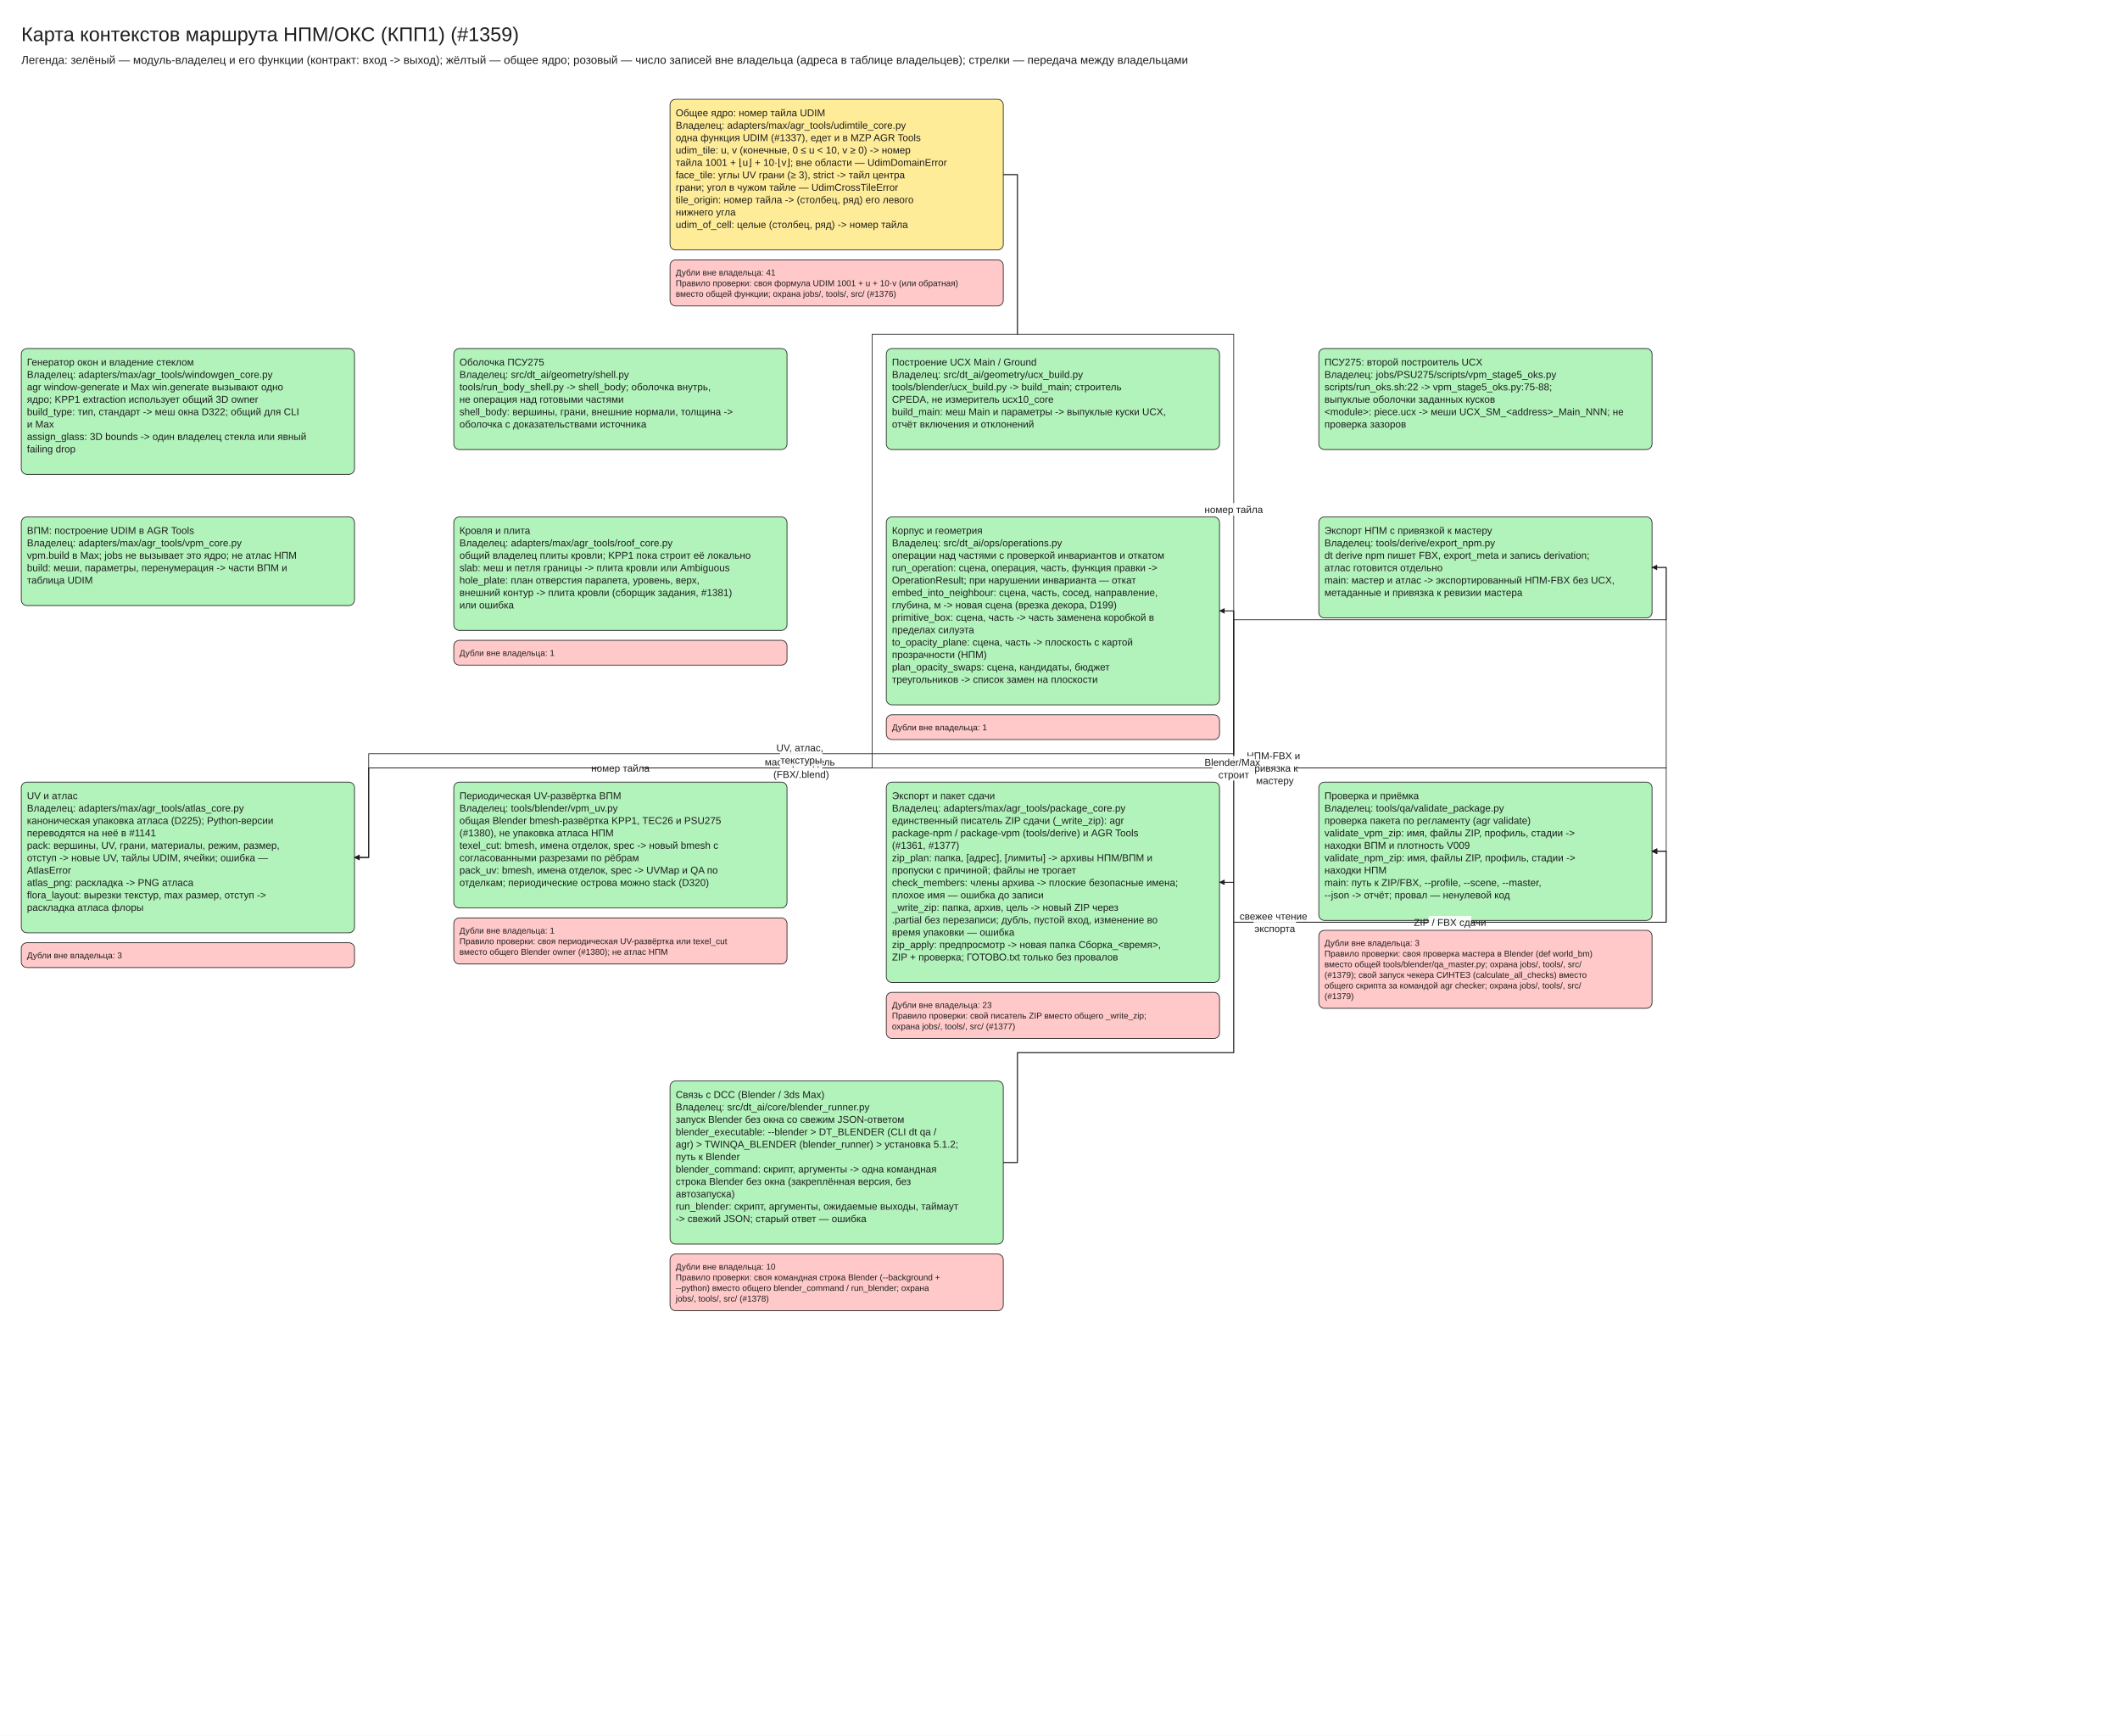
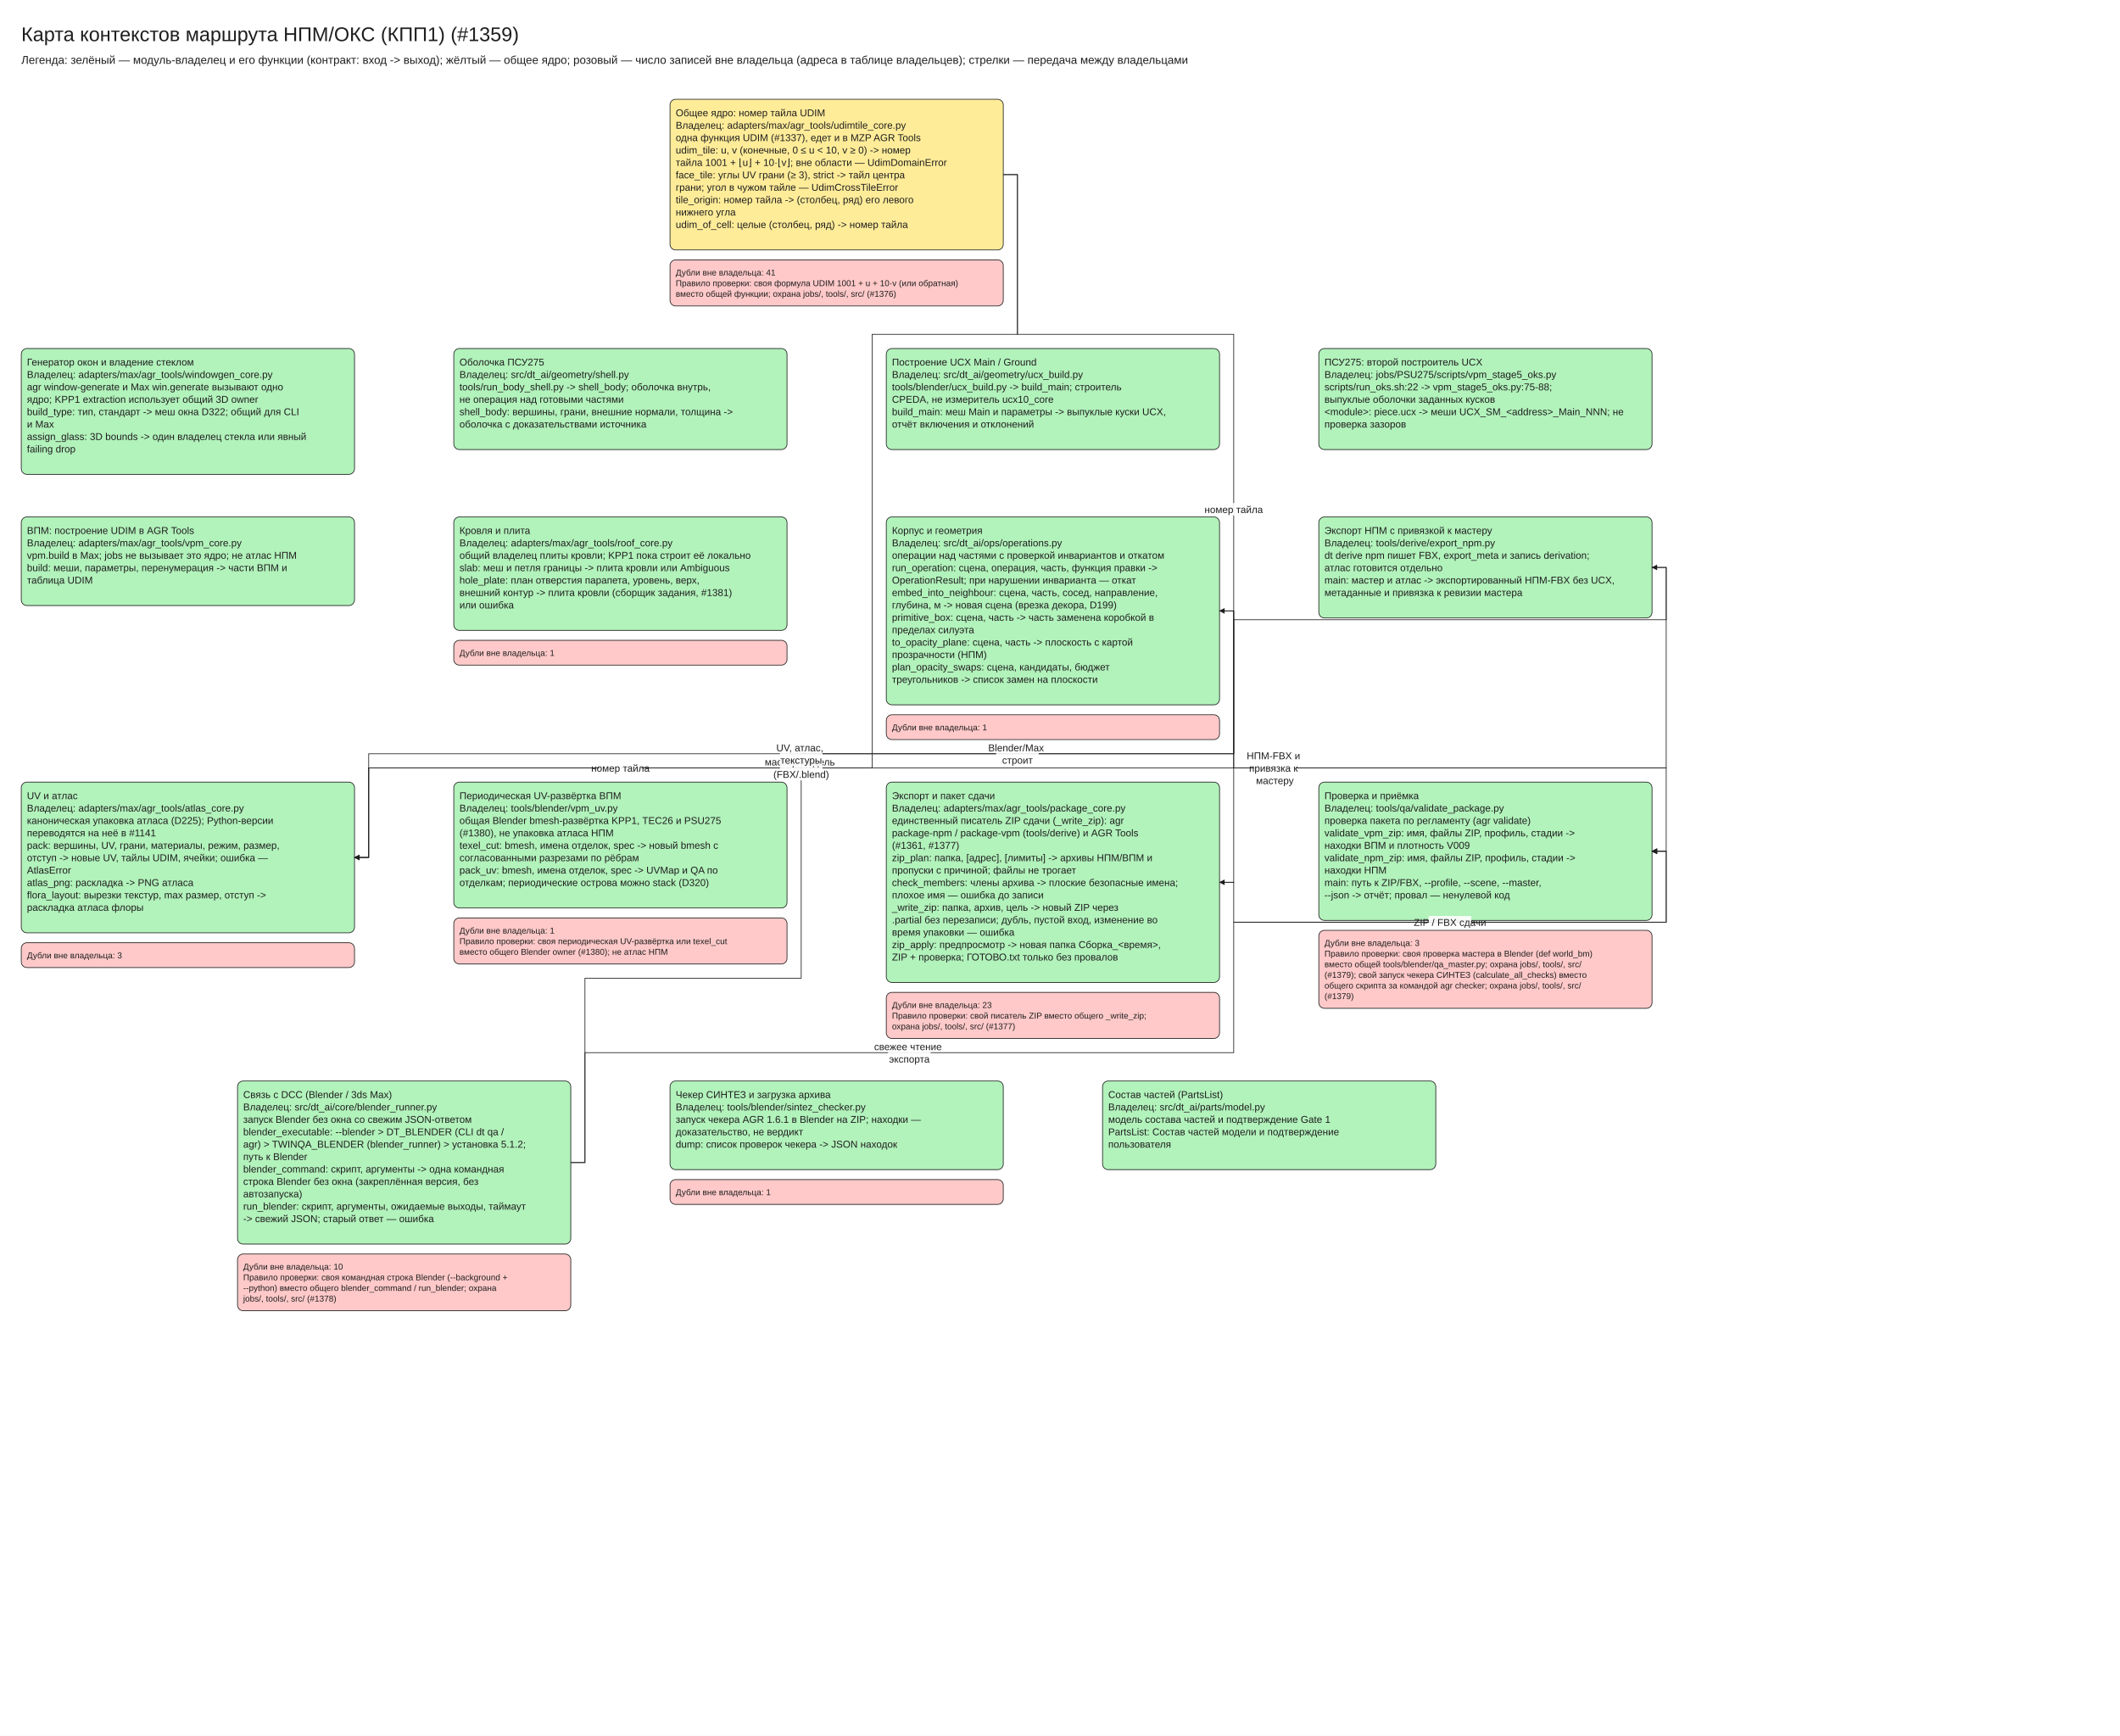
<svg xmlns="http://www.w3.org/2000/svg" viewBox="10 -30 2990 2448" width="2990" height="2448" font-family="Segoe UI, Arial, sans-serif">
  <defs>
    <marker id="arrow" viewBox="0 0 10 10" refX="9" refY="5" markerWidth="8" markerHeight="8" orient="auto-start-reverse">
      <path d="M0,0 L10,5 L0,10 z" fill="#1e1e1e" />
    </marker>
  </defs>
  <rect x="10" y="-30" width="2990" height="2448" fill="#ffffff" />
  <rect x="955.0" y="110" width="470" height="212.5" rx="8" fill="#ffec99" stroke="#1e1e1e" />
  <rect x="955.0" y="336.5" width="470" height="65.0" rx="8" fill="#ffc9c9" stroke="#1e1e1e" />
  <rect x="40" y="461.5" width="470" height="177.5" rx="8" fill="#b2f2bb" stroke="#1e1e1e" />
  <rect x="650" y="461.5" width="470" height="142.5" rx="8" fill="#b2f2bb" stroke="#1e1e1e" />
  <rect x="1260" y="461.5" width="470" height="142.5" rx="8" fill="#b2f2bb" stroke="#1e1e1e" />
  <rect x="1870" y="461.5" width="470" height="142.5" rx="8" fill="#b2f2bb" stroke="#1e1e1e" />
  <rect x="40.0" y="699.0" width="470" height="125.0" rx="8" fill="#b2f2bb" stroke="#1e1e1e" />
  <rect x="650.0" y="699.0" width="470" height="160.0" rx="8" fill="#b2f2bb" stroke="#1e1e1e" />
  <rect x="650.0" y="873.0" width="470" height="35.0" rx="8" fill="#ffc9c9" stroke="#1e1e1e" />
  <rect x="1260.0" y="699.0" width="470" height="265.0" rx="8" fill="#b2f2bb" stroke="#1e1e1e" />
  <rect x="1260.0" y="978.0" width="470" height="35.0" rx="8" fill="#ffc9c9" stroke="#1e1e1e" />
  <rect x="1870.0" y="699.0" width="470" height="142.5" rx="8" fill="#b2f2bb" stroke="#1e1e1e" />
  <rect x="40.0" y="1073.0" width="470" height="212.5" rx="8" fill="#b2f2bb" stroke="#1e1e1e" />
  <rect x="40.0" y="1299.5" width="470" height="35.0" rx="8" fill="#ffc9c9" stroke="#1e1e1e" />
  <rect x="650.0" y="1073.0" width="470" height="177.5" rx="8" fill="#b2f2bb" stroke="#1e1e1e" />
  <rect x="650.0" y="1264.5" width="470" height="65.0" rx="8" fill="#ffc9c9" stroke="#1e1e1e" />
  <rect x="1260.0" y="1073.0" width="470" height="282.5" rx="8" fill="#b2f2bb" stroke="#1e1e1e" />
  <rect x="1260.0" y="1369.5" width="470" height="65.0" rx="8" fill="#ffc9c9" stroke="#1e1e1e" />
  <rect x="1870.0" y="1073.0" width="470" height="195.0" rx="8" fill="#b2f2bb" stroke="#1e1e1e" />
  <rect x="1870.0" y="1282.0" width="470" height="110.0" rx="8" fill="#ffc9c9" stroke="#1e1e1e" />
-   <rect x="955.0" y="1494.5" width="470" height="230.0" rx="8" fill="#b2f2bb" stroke="#1e1e1e" />
-   <rect x="955.0" y="1738.5" width="470" height="80.0" rx="8" fill="#ffc9c9" stroke="#1e1e1e" />
+   <rect x="345.0" y="1494.5" width="470" height="230.0" rx="8" fill="#b2f2bb" stroke="#1e1e1e" />
+   <rect x="345.0" y="1738.5" width="470" height="80.0" rx="8" fill="#ffc9c9" stroke="#1e1e1e" />
+   <rect x="955.0" y="1494.5" width="470" height="125.0" rx="8" fill="#b2f2bb" stroke="#1e1e1e" />
+   <rect x="955.0" y="1633.5" width="470" height="35.0" rx="8" fill="#ffc9c9" stroke="#1e1e1e" />
+   <rect x="1565.0" y="1494.5" width="470" height="125.0" rx="8" fill="#b2f2bb" stroke="#1e1e1e" />
  <polyline points="1730.0,831.5 1750.0,831.5 1750.0,1053.0 530.0,1053.0 530.0,1179.25 510.0,1179.25" fill="none" stroke="#1e1e1e" marker-end="url(#arrow)" />
  <polyline points="510.0,1179.25 530.0,1179.25 530.0,1033.0 1750.0,1033.0 1750.0,844.0 2360.0,844.0 2360.0,770.25 2340.0,770.25" fill="none" stroke="#1e1e1e" marker-end="url(#arrow)" />
  <polyline points="2340.0,770.25 2360.0,770.25 2360.0,1053.0 1750.0,1053.0 1750.0,1214.25 1730.0,1214.25" fill="none" stroke="#1e1e1e" marker-end="url(#arrow)" />
  <polyline points="1730.0,1214.25 1750.0,1214.25 1750.0,1270.5 2360.0,1270.5 2360.0,1170.5 2340.0,1170.5" fill="none" stroke="#1e1e1e" marker-end="url(#arrow)" />
-   <polyline points="1425.0,1609.5 1445.0,1609.5 1445.0,1454.5 1750.0,1454.5 1750.0,831.5 1730.0,831.5" fill="none" stroke="#1e1e1e" marker-end="url(#arrow)" />
-   <polyline points="1425.0,1609.5 1445.0,1609.5 1445.0,1454.5 1750.0,1454.5 1750.0,1270.5 2360.0,1270.5 2360.0,1170.5 2340.0,1170.5" fill="none" stroke="#1e1e1e" marker-end="url(#arrow)" />
+   <polyline points="815.0,1609.5 835.0,1609.5 835.0,1349.5 1140.0,1349.5 1140.0,1033.0 1750.0,1033.0 1750.0,831.5 1730.0,831.5" fill="none" stroke="#1e1e1e" marker-end="url(#arrow)" />
+   <polyline points="815.0,1609.5 835.0,1609.5 835.0,1454.5 1750.0,1454.5 1750.0,1270.5 2360.0,1270.5 2360.0,1170.5 2340.0,1170.5" fill="none" stroke="#1e1e1e" marker-end="url(#arrow)" />
  <polyline points="1425.0,216.25 1445.0,216.25 1445.0,441.5 1240.0,441.5 1240.0,1053.0 530.0,1053.0 530.0,1179.25 510.0,1179.25" fill="none" stroke="#1e1e1e" marker-end="url(#arrow)" />
  <polyline points="1425.0,216.25 1445.0,216.25 1445.0,441.5 1750.0,441.5 1750.0,1053.0 2360.0,1053.0 2360.0,1170.5 2340.0,1170.5" fill="none" stroke="#1e1e1e" marker-end="url(#arrow)" />
  <text x="40" y="0" font-size="28" text-anchor="start" fill="#1e1e1e">
    <tspan x="40" dy="28">Карта контекстов маршрута НПМ/ОКС (КПП1) (#1359)</tspan>
  </text>
  <text x="40" y="44" font-size="16" text-anchor="start" fill="#1e1e1e">
    <tspan x="40" dy="16">Легенда: зелёный — модуль-владелец и его функции (контракт: вход -&gt; выход); жёлтый — общее ядро; розовый — число записей вне владельца (адреса в таблице владельцев); стрелки — передача между владельцами</tspan>
  </text>
  <text x="963.0" y="120.0" font-size="14" text-anchor="start" fill="#1e1e1e">
    <tspan x="963.0" dy="14">Общее ядро: номер тайла UDIM</tspan>
    <tspan x="963.0" dy="17.5">Владелец: adapters/max/agr_tools/udimtile_core.py</tspan>
    <tspan x="963.0" dy="17.5">одна функция UDIM (#1337), едет и в MZP AGR Tools</tspan>
    <tspan x="963.0" dy="17.5" />
    <tspan x="963.0" dy="17.5">udim_tile: u, v (конечные, 0 ≤ u &lt; 10, v ≥ 0) -&gt; номер</tspan>
    <tspan x="963.0" dy="17.5">тайла 1001 + ⌊u⌋ + 10·⌊v⌋; вне области — UdimDomainError</tspan>
    <tspan x="963.0" dy="17.5">face_tile: углы UV грани (≥ 3), strict -&gt; тайл центра</tspan>
    <tspan x="963.0" dy="17.5">грани; угол в чужом тайле — UdimCrossTileError</tspan>
    <tspan x="963.0" dy="17.5">tile_origin: номер тайла -&gt; (столбец, ряд) его левого</tspan>
    <tspan x="963.0" dy="17.5">нижнего угла</tspan>
    <tspan x="963.0" dy="17.5">udim_of_cell: целые (столбец, ряд) -&gt; номер тайла</tspan>
  </text>
  <text x="963.0" y="346.5" font-size="12" text-anchor="start" fill="#1e1e1e">
    <tspan x="963.0" dy="12">Дубли вне владельца: 41</tspan>
    <tspan x="963.0" dy="15.0">Правило проверки: своя формула UDIM 1001 + u + 10·v (или обратная)</tspan>
    <tspan x="963.0" dy="15.0">вместо общей функции; охрана jobs/, tools/, src/ (#1376)</tspan>
  </text>
  <text x="48" y="471.5" font-size="14" text-anchor="start" fill="#1e1e1e">
    <tspan x="48" dy="14">Генератор окон и владение стеклом</tspan>
    <tspan x="48" dy="17.5">Владелец: adapters/max/agr_tools/windowgen_core.py</tspan>
    <tspan x="48" dy="17.5">agr window-generate и Max win.generate вызывают одно</tspan>
    <tspan x="48" dy="17.5">ядро; KPP1 extraction использует общий 3D owner</tspan>
    <tspan x="48" dy="17.5" />
    <tspan x="48" dy="17.5">build_type: тип, стандарт -&gt; меш окна D322; общий для CLI</tspan>
    <tspan x="48" dy="17.5">и Max</tspan>
    <tspan x="48" dy="17.5">assign_glass: 3D bounds -&gt; один владелец стекла или явный</tspan>
    <tspan x="48" dy="17.5">failing drop</tspan>
  </text>
  <text x="658" y="471.5" font-size="14" text-anchor="start" fill="#1e1e1e">
    <tspan x="658" dy="14">Оболочка ПСУ275</tspan>
    <tspan x="658" dy="17.5">Владелец: src/dt_ai/geometry/shell.py</tspan>
    <tspan x="658" dy="17.5">tools/run_body_shell.py -&gt; shell_body; оболочка внутрь,</tspan>
    <tspan x="658" dy="17.5">не операция над готовыми частями</tspan>
    <tspan x="658" dy="17.5" />
    <tspan x="658" dy="17.5">shell_body: вершины, грани, внешние нормали, толщина -&gt;</tspan>
    <tspan x="658" dy="17.5">оболочка с доказательствами источника</tspan>
  </text>
  <text x="1268" y="471.5" font-size="14" text-anchor="start" fill="#1e1e1e">
    <tspan x="1268" dy="14">Построение UCX Main / Ground</tspan>
    <tspan x="1268" dy="17.5">Владелец: src/dt_ai/geometry/ucx_build.py</tspan>
    <tspan x="1268" dy="17.5">tools/blender/ucx_build.py -&gt; build_main; строитель</tspan>
    <tspan x="1268" dy="17.5">СРЕDА, не измеритель ucx10_core</tspan>
    <tspan x="1268" dy="17.5" />
    <tspan x="1268" dy="17.5">build_main: меш Main и параметры -&gt; выпуклые куски UCX,</tspan>
    <tspan x="1268" dy="17.5">отчёт включения и отклонений</tspan>
  </text>
  <text x="1878" y="471.5" font-size="14" text-anchor="start" fill="#1e1e1e">
    <tspan x="1878" dy="14">ПСУ275: второй построитель UCX</tspan>
    <tspan x="1878" dy="17.5">Владелец: jobs/PSU275/scripts/vpm_stage5_oks.py</tspan>
    <tspan x="1878" dy="17.5">scripts/run_oks.sh:22 -&gt; vpm_stage5_oks.py:75-88;</tspan>
    <tspan x="1878" dy="17.5">выпуклые оболочки заданных кусков</tspan>
    <tspan x="1878" dy="17.5" />
    <tspan x="1878" dy="17.5">&lt;module&gt;: piece.ucx -&gt; меши UCX_SM_&lt;address&gt;_Main_NNN; не</tspan>
    <tspan x="1878" dy="17.5">проверка зазоров</tspan>
  </text>
  <text x="48.0" y="709.0" font-size="14" text-anchor="start" fill="#1e1e1e">
    <tspan x="48.0" dy="14">ВПМ: построение UDIM в AGR Tools</tspan>
    <tspan x="48.0" dy="17.5">Владелец: adapters/max/agr_tools/vpm_core.py</tspan>
    <tspan x="48.0" dy="17.5">vpm.build в Max; jobs не вызывает это ядро; не атлас НПМ</tspan>
    <tspan x="48.0" dy="17.5" />
    <tspan x="48.0" dy="17.5">build: меши, параметры, перенумерация -&gt; части ВПМ и</tspan>
    <tspan x="48.0" dy="17.5">таблица UDIM</tspan>
  </text>
  <text x="658.0" y="709.0" font-size="14" text-anchor="start" fill="#1e1e1e">
    <tspan x="658.0" dy="14">Кровля и плита</tspan>
    <tspan x="658.0" dy="17.5">Владелец: adapters/max/agr_tools/roof_core.py</tspan>
    <tspan x="658.0" dy="17.5">общий владелец плиты кровли; KPP1 пока строит её локально</tspan>
    <tspan x="658.0" dy="17.5" />
    <tspan x="658.0" dy="17.5">slab: меш и петля границы -&gt; плита кровли или Ambiguous</tspan>
    <tspan x="658.0" dy="17.5">hole_plate: план отверстия парапета, уровень, верх,</tspan>
    <tspan x="658.0" dy="17.5">внешний контур -&gt; плита кровли (сборщик задания, #1381)</tspan>
    <tspan x="658.0" dy="17.5">или ошибка</tspan>
  </text>
  <text x="658.0" y="883.0" font-size="12" text-anchor="start" fill="#1e1e1e">
    <tspan x="658.0" dy="12">Дубли вне владельца: 1</tspan>
  </text>
  <text x="1268.0" y="709.0" font-size="14" text-anchor="start" fill="#1e1e1e">
    <tspan x="1268.0" dy="14">Корпус и геометрия</tspan>
    <tspan x="1268.0" dy="17.5">Владелец: src/dt_ai/ops/operations.py</tspan>
    <tspan x="1268.0" dy="17.5">операции над частями с проверкой инвариантов и откатом</tspan>
    <tspan x="1268.0" dy="17.5" />
    <tspan x="1268.0" dy="17.5">run_operation: сцена, операция, часть, функция правки -&gt;</tspan>
    <tspan x="1268.0" dy="17.5">OperationResult; при нарушении инварианта — откат</tspan>
    <tspan x="1268.0" dy="17.5">embed_into_neighbour: сцена, часть, сосед, направление,</tspan>
    <tspan x="1268.0" dy="17.5">глубина, м -&gt; новая сцена (врезка декора, D199)</tspan>
    <tspan x="1268.0" dy="17.5">primitive_box: сцена, часть -&gt; часть заменена коробкой в</tspan>
    <tspan x="1268.0" dy="17.5">пределах силуэта</tspan>
    <tspan x="1268.0" dy="17.5">to_opacity_plane: сцена, часть -&gt; плоскость с картой</tspan>
    <tspan x="1268.0" dy="17.5">прозрачности (НПМ)</tspan>
    <tspan x="1268.0" dy="17.5">plan_opacity_swaps: сцена, кандидаты, бюджет</tspan>
    <tspan x="1268.0" dy="17.5">треугольников -&gt; список замен на плоскости</tspan>
  </text>
  <text x="1268.0" y="988.0" font-size="12" text-anchor="start" fill="#1e1e1e">
    <tspan x="1268.0" dy="12">Дубли вне владельца: 1</tspan>
  </text>
  <text x="1878.0" y="709.0" font-size="14" text-anchor="start" fill="#1e1e1e">
    <tspan x="1878.0" dy="14">Экспорт НПМ с привязкой к мастеру</tspan>
    <tspan x="1878.0" dy="17.5">Владелец: tools/derive/export_npm.py</tspan>
    <tspan x="1878.0" dy="17.5">dt derive npm пишет FBX, export_meta и запись derivation;</tspan>
    <tspan x="1878.0" dy="17.5">атлас готовится отдельно</tspan>
    <tspan x="1878.0" dy="17.5" />
    <tspan x="1878.0" dy="17.5">main: мастер и атлас -&gt; экспортированный НПМ-FBX без UCX,</tspan>
    <tspan x="1878.0" dy="17.5">метаданные и привязка к ревизии мастера</tspan>
  </text>
  <text x="48.0" y="1083.0" font-size="14" text-anchor="start" fill="#1e1e1e">
    <tspan x="48.0" dy="14">UV и атлас</tspan>
    <tspan x="48.0" dy="17.5">Владелец: adapters/max/agr_tools/atlas_core.py</tspan>
    <tspan x="48.0" dy="17.5">каноническая упаковка атласа (D225); Python-версии</tspan>
    <tspan x="48.0" dy="17.5">переводятся на неё в #1141</tspan>
    <tspan x="48.0" dy="17.5" />
    <tspan x="48.0" dy="17.5">pack: вершины, UV, грани, материалы, режим, размер,</tspan>
    <tspan x="48.0" dy="17.5">отступ -&gt; новые UV, тайлы UDIM, ячейки; ошибка —</tspan>
    <tspan x="48.0" dy="17.5">AtlasError</tspan>
    <tspan x="48.0" dy="17.5">atlas_png: раскладка -&gt; PNG атласа</tspan>
    <tspan x="48.0" dy="17.5">flora_layout: вырезки текстур, max размер, отступ -&gt;</tspan>
    <tspan x="48.0" dy="17.5">раскладка атласа флоры</tspan>
  </text>
  <text x="48.0" y="1309.5" font-size="12" text-anchor="start" fill="#1e1e1e">
    <tspan x="48.0" dy="12">Дубли вне владельца: 3</tspan>
  </text>
  <text x="658.0" y="1083.0" font-size="14" text-anchor="start" fill="#1e1e1e">
    <tspan x="658.0" dy="14">Периодическая UV-развёртка ВПМ</tspan>
    <tspan x="658.0" dy="17.5">Владелец: tools/blender/vpm_uv.py</tspan>
    <tspan x="658.0" dy="17.5">общая Blender bmesh-развёртка KPP1, TEC26 и PSU275</tspan>
    <tspan x="658.0" dy="17.5">(#1380), не упаковка атласа НПМ</tspan>
    <tspan x="658.0" dy="17.5" />
    <tspan x="658.0" dy="17.5">texel_cut: bmesh, имена отделок, spec -&gt; новый bmesh с</tspan>
    <tspan x="658.0" dy="17.5">согласованными разрезами по рёбрам</tspan>
    <tspan x="658.0" dy="17.5">pack_uv: bmesh, имена отделок, spec -&gt; UVMap и QA по</tspan>
    <tspan x="658.0" dy="17.5">отделкам; периодические острова можно stack (D320)</tspan>
  </text>
  <text x="658.0" y="1274.5" font-size="12" text-anchor="start" fill="#1e1e1e">
    <tspan x="658.0" dy="12">Дубли вне владельца: 1</tspan>
    <tspan x="658.0" dy="15.0">Правило проверки: своя периодическая UV-развёртка или texel_cut</tspan>
    <tspan x="658.0" dy="15.0">вместо общего Blender owner (#1380); не атлас НПМ</tspan>
  </text>
  <text x="1268.0" y="1083.0" font-size="14" text-anchor="start" fill="#1e1e1e">
    <tspan x="1268.0" dy="14">Экспорт и пакет сдачи</tspan>
    <tspan x="1268.0" dy="17.5">Владелец: adapters/max/agr_tools/package_core.py</tspan>
    <tspan x="1268.0" dy="17.5">единственный писатель ZIP сдачи (_write_zip): agr</tspan>
    <tspan x="1268.0" dy="17.5">package-npm / package-vpm (tools/derive) и AGR Tools</tspan>
    <tspan x="1268.0" dy="17.5">(#1361, #1377)</tspan>
    <tspan x="1268.0" dy="17.5" />
    <tspan x="1268.0" dy="17.5">zip_plan: папка, [адрес], [лимиты] -&gt; архивы НПМ/ВПМ и</tspan>
    <tspan x="1268.0" dy="17.5">пропуски с причиной; файлы не трогает</tspan>
    <tspan x="1268.0" dy="17.5">check_members: члены архива -&gt; плоские безопасные имена;</tspan>
    <tspan x="1268.0" dy="17.5">плохое имя — ошибка до записи</tspan>
    <tspan x="1268.0" dy="17.5">_write_zip: папка, архив, цель -&gt; новый ZIP через</tspan>
    <tspan x="1268.0" dy="17.5">.partial без перезаписи; дубль, пустой вход, изменение во</tspan>
    <tspan x="1268.0" dy="17.5">время упаковки — ошибка</tspan>
    <tspan x="1268.0" dy="17.5">zip_apply: предпросмотр -&gt; новая папка Сборка_&lt;время&gt;,</tspan>
    <tspan x="1268.0" dy="17.5">ZIP + проверка; ГОТОВО.txt только без провалов</tspan>
  </text>
  <text x="1268.0" y="1379.5" font-size="12" text-anchor="start" fill="#1e1e1e">
    <tspan x="1268.0" dy="12">Дубли вне владельца: 23</tspan>
    <tspan x="1268.0" dy="15.0">Правило проверки: свой писатель ZIP вместо общего _write_zip;</tspan>
    <tspan x="1268.0" dy="15.0">охрана jobs/, tools/, src/ (#1377)</tspan>
  </text>
  <text x="1878.0" y="1083.0" font-size="14" text-anchor="start" fill="#1e1e1e">
    <tspan x="1878.0" dy="14">Проверка и приёмка</tspan>
    <tspan x="1878.0" dy="17.5">Владелец: tools/qa/validate_package.py</tspan>
    <tspan x="1878.0" dy="17.5">проверка пакета по регламенту (agr validate)</tspan>
    <tspan x="1878.0" dy="17.5" />
    <tspan x="1878.0" dy="17.5">validate_vpm_zip: имя, файлы ZIP, профиль, стадии -&gt;</tspan>
    <tspan x="1878.0" dy="17.5">находки ВПМ и плотность V009</tspan>
    <tspan x="1878.0" dy="17.5">validate_npm_zip: имя, файлы ZIP, профиль, стадии -&gt;</tspan>
    <tspan x="1878.0" dy="17.5">находки НПМ</tspan>
    <tspan x="1878.0" dy="17.5">main: путь к ZIP/FBX, --profile, --scene, --master,</tspan>
    <tspan x="1878.0" dy="17.5">--json -&gt; отчёт; провал — ненулевой код</tspan>
  </text>
  <text x="1878.0" y="1292.0" font-size="12" text-anchor="start" fill="#1e1e1e">
    <tspan x="1878.0" dy="12">Дубли вне владельца: 3</tspan>
    <tspan x="1878.0" dy="15.0">Правило проверки: своя проверка мастера в Blender (def world_bm)</tspan>
    <tspan x="1878.0" dy="15.0">вместо общей tools/blender/qa_master.py; охрана jobs/, tools/, src/</tspan>
    <tspan x="1878.0" dy="15.0">(#1379); свой запуск чекера СИНТЕЗ (calculate_all_checks) вместо</tspan>
    <tspan x="1878.0" dy="15.0">общего скрипта за командой agr checker; охрана jobs/, tools/, src/</tspan>
    <tspan x="1878.0" dy="15.0">(#1379)</tspan>
  </text>
+   <text x="353.0" y="1504.5" font-size="14" text-anchor="start" fill="#1e1e1e">
+     <tspan x="353.0" dy="14">Связь с DCC (Blender / 3ds Max)</tspan>
+     <tspan x="353.0" dy="17.5">Владелец: src/dt_ai/core/blender_runner.py</tspan>
+     <tspan x="353.0" dy="17.5">запуск Blender без окна со свежим JSON-ответом</tspan>
+     <tspan x="353.0" dy="17.5" />
+     <tspan x="353.0" dy="17.5">blender_executable: --blender &gt; DT_BLENDER (CLI dt qa /</tspan>
+     <tspan x="353.0" dy="17.5">agr) &gt; TWINQA_BLENDER (blender_runner) &gt; установка 5.1.2;</tspan>
+     <tspan x="353.0" dy="17.5">путь к Blender</tspan>
+     <tspan x="353.0" dy="17.5">blender_command: скрипт, аргументы -&gt; одна командная</tspan>
+     <tspan x="353.0" dy="17.5">строка Blender без окна (закреплённая версия, без</tspan>
+     <tspan x="353.0" dy="17.5">автозапуска)</tspan>
+     <tspan x="353.0" dy="17.5">run_blender: скрипт, аргументы, ожидаемые выходы, таймаут</tspan>
+     <tspan x="353.0" dy="17.5">-&gt; свежий JSON; старый ответ — ошибка</tspan>
+   </text>
+   <text x="353.0" y="1748.5" font-size="12" text-anchor="start" fill="#1e1e1e">
+     <tspan x="353.0" dy="12">Дубли вне владельца: 10</tspan>
+     <tspan x="353.0" dy="15.0">Правило проверки: своя командная строка Blender (--background +</tspan>
+     <tspan x="353.0" dy="15.0">--python) вместо общего blender_command / run_blender; охрана</tspan>
+     <tspan x="353.0" dy="15.0">jobs/, tools/, src/ (#1378)</tspan>
+   </text>
  <text x="963.0" y="1504.5" font-size="14" text-anchor="start" fill="#1e1e1e">
-     <tspan x="963.0" dy="14">Связь с DCC (Blender / 3ds Max)</tspan>
-     <tspan x="963.0" dy="17.5">Владелец: src/dt_ai/core/blender_runner.py</tspan>
-     <tspan x="963.0" dy="17.5">запуск Blender без окна со свежим JSON-ответом</tspan>
+     <tspan x="963.0" dy="14">Чекер СИНТЕЗ и загрузка архива</tspan>
+     <tspan x="963.0" dy="17.5">Владелец: tools/blender/sintez_checker.py</tspan>
+     <tspan x="963.0" dy="17.5">запуск чекера AGR 1.6.1 в Blender на ZIP; находки —</tspan>
+     <tspan x="963.0" dy="17.5">доказательство, не вердикт</tspan>
    <tspan x="963.0" dy="17.5" />
-     <tspan x="963.0" dy="17.5">blender_executable: --blender &gt; DT_BLENDER (CLI dt qa /</tspan>
-     <tspan x="963.0" dy="17.5">agr) &gt; TWINQA_BLENDER (blender_runner) &gt; установка 5.1.2;</tspan>
-     <tspan x="963.0" dy="17.5">путь к Blender</tspan>
-     <tspan x="963.0" dy="17.5">blender_command: скрипт, аргументы -&gt; одна командная</tspan>
-     <tspan x="963.0" dy="17.5">строка Blender без окна (закреплённая версия, без</tspan>
-     <tspan x="963.0" dy="17.5">автозапуска)</tspan>
-     <tspan x="963.0" dy="17.5">run_blender: скрипт, аргументы, ожидаемые выходы, таймаут</tspan>
-     <tspan x="963.0" dy="17.5">-&gt; свежий JSON; старый ответ — ошибка</tspan>
-   </text>
-   <text x="963.0" y="1748.5" font-size="12" text-anchor="start" fill="#1e1e1e">
-     <tspan x="963.0" dy="12">Дубли вне владельца: 10</tspan>
-     <tspan x="963.0" dy="15.0">Правило проверки: своя командная строка Blender (--background +</tspan>
-     <tspan x="963.0" dy="15.0">--python) вместо общего blender_command / run_blender; охрана</tspan>
-     <tspan x="963.0" dy="15.0">jobs/, tools/, src/ (#1378)</tspan>
+     <tspan x="963.0" dy="17.5">dump: список проверок чекера -&gt; JSON находок</tspan>
+   </text>
+   <text x="963.0" y="1643.5" font-size="12" text-anchor="start" fill="#1e1e1e">
+     <tspan x="963.0" dy="12">Дубли вне владельца: 1</tspan>
+   </text>
+   <text x="1573.0" y="1504.5" font-size="14" text-anchor="start" fill="#1e1e1e">
+     <tspan x="1573.0" dy="14">Состав частей (PartsList)</tspan>
+     <tspan x="1573.0" dy="17.5">Владелец: src/dt_ai/parts/model.py</tspan>
+     <tspan x="1573.0" dy="17.5">модель состава частей и подтверждение Gate 1</tspan>
+     <tspan x="1573.0" dy="17.5" />
+     <tspan x="1573.0" dy="17.5">PartsList: Состав частей модели и подтверждение</tspan>
+     <tspan x="1573.0" dy="17.5">пользователя</tspan>
  </text>
  <rect x="1110.0" y="1035.5" width="60" height="35.0" fill="#ffffff" opacity="0.9" />
  <text x="1140.0" y="1035.5" font-size="14" text-anchor="middle" fill="#1e1e1e">
    <tspan x="1140.0" dy="14">мастер-модель</tspan>
    <tspan x="1140.0" dy="17.5">(FBX/.blend)</tspan>
  </text>
  <rect x="1110.0" y="1015.5" width="60" height="35.0" fill="#ffffff" opacity="0.9" />
  <text x="1140.0" y="1015.5" font-size="14" text-anchor="middle" fill="#1e1e1e">
    <tspan x="1140.0" dy="14">UV, атлас,</tspan>
    <tspan x="1140.0" dy="17.5">текстуры</tspan>
  </text>
  <rect x="1778.0" y="1026.75" width="60" height="52.5" fill="#ffffff" opacity="0.9" />
  <text x="1808.0" y="1026.75" font-size="14" text-anchor="middle" fill="#1e1e1e">
    <tspan x="1808.0" dy="14">НПМ-FBX и</tspan>
    <tspan x="1808.0" dy="17.5">привязка к</tspan>
    <tspan x="1808.0" dy="17.5">мастеру</tspan>
  </text>
  <rect x="2025.0" y="1261.75" width="60" height="17.5" fill="#ffffff" opacity="0.9" />
  <text x="2055.0" y="1261.75" font-size="14" text-anchor="middle" fill="#1e1e1e">
    <tspan x="2055.0" dy="14">ZIP / FBX сдачи</tspan>
  </text>
-   <rect x="1720.0" y="1036.0" width="60" height="35.0" fill="#ffffff" opacity="0.9" />
-   <text x="1750.0" y="1036.0" font-size="14" text-anchor="middle" fill="#1e1e1e">
-     <tspan x="1750.0" dy="14">Blender/Max</tspan>
-     <tspan x="1750.0" dy="17.5">строит</tspan>
-   </text>
-   <rect x="1778.0" y="1253.0" width="60" height="35.0" fill="#ffffff" opacity="0.9" />
-   <text x="1808.0" y="1253.0" font-size="14" text-anchor="middle" fill="#1e1e1e">
-     <tspan x="1808.0" dy="14">свежее чтение</tspan>
-     <tspan x="1808.0" dy="17.5">экспорта</tspan>
+   <rect x="1415.0" y="1015.5" width="60" height="35.0" fill="#ffffff" opacity="0.9" />
+   <text x="1445.0" y="1015.5" font-size="14" text-anchor="middle" fill="#1e1e1e">
+     <tspan x="1445.0" dy="14">Blender/Max</tspan>
+     <tspan x="1445.0" dy="17.5">строит</tspan>
+   </text>
+   <rect x="1262.5" y="1437.0" width="60" height="35.0" fill="#ffffff" opacity="0.9" />
+   <text x="1292.5" y="1437.0" font-size="14" text-anchor="middle" fill="#1e1e1e">
+     <tspan x="1292.5" dy="14">свежее чтение</tspan>
+     <tspan x="1292.5" dy="17.5">экспорта</tspan>
  </text>
  <rect x="855.0" y="1044.25" width="60" height="17.5" fill="#ffffff" opacity="0.9" />
  <text x="885.0" y="1044.25" font-size="14" text-anchor="middle" fill="#1e1e1e">
    <tspan x="885.0" dy="14">номер тайла</tspan>
  </text>
  <rect x="1720.0" y="679.5" width="60" height="17.5" fill="#ffffff" opacity="0.9" />
  <text x="1750.0" y="679.5" font-size="14" text-anchor="middle" fill="#1e1e1e">
    <tspan x="1750.0" dy="14">номер тайла</tspan>
  </text>
</svg>
